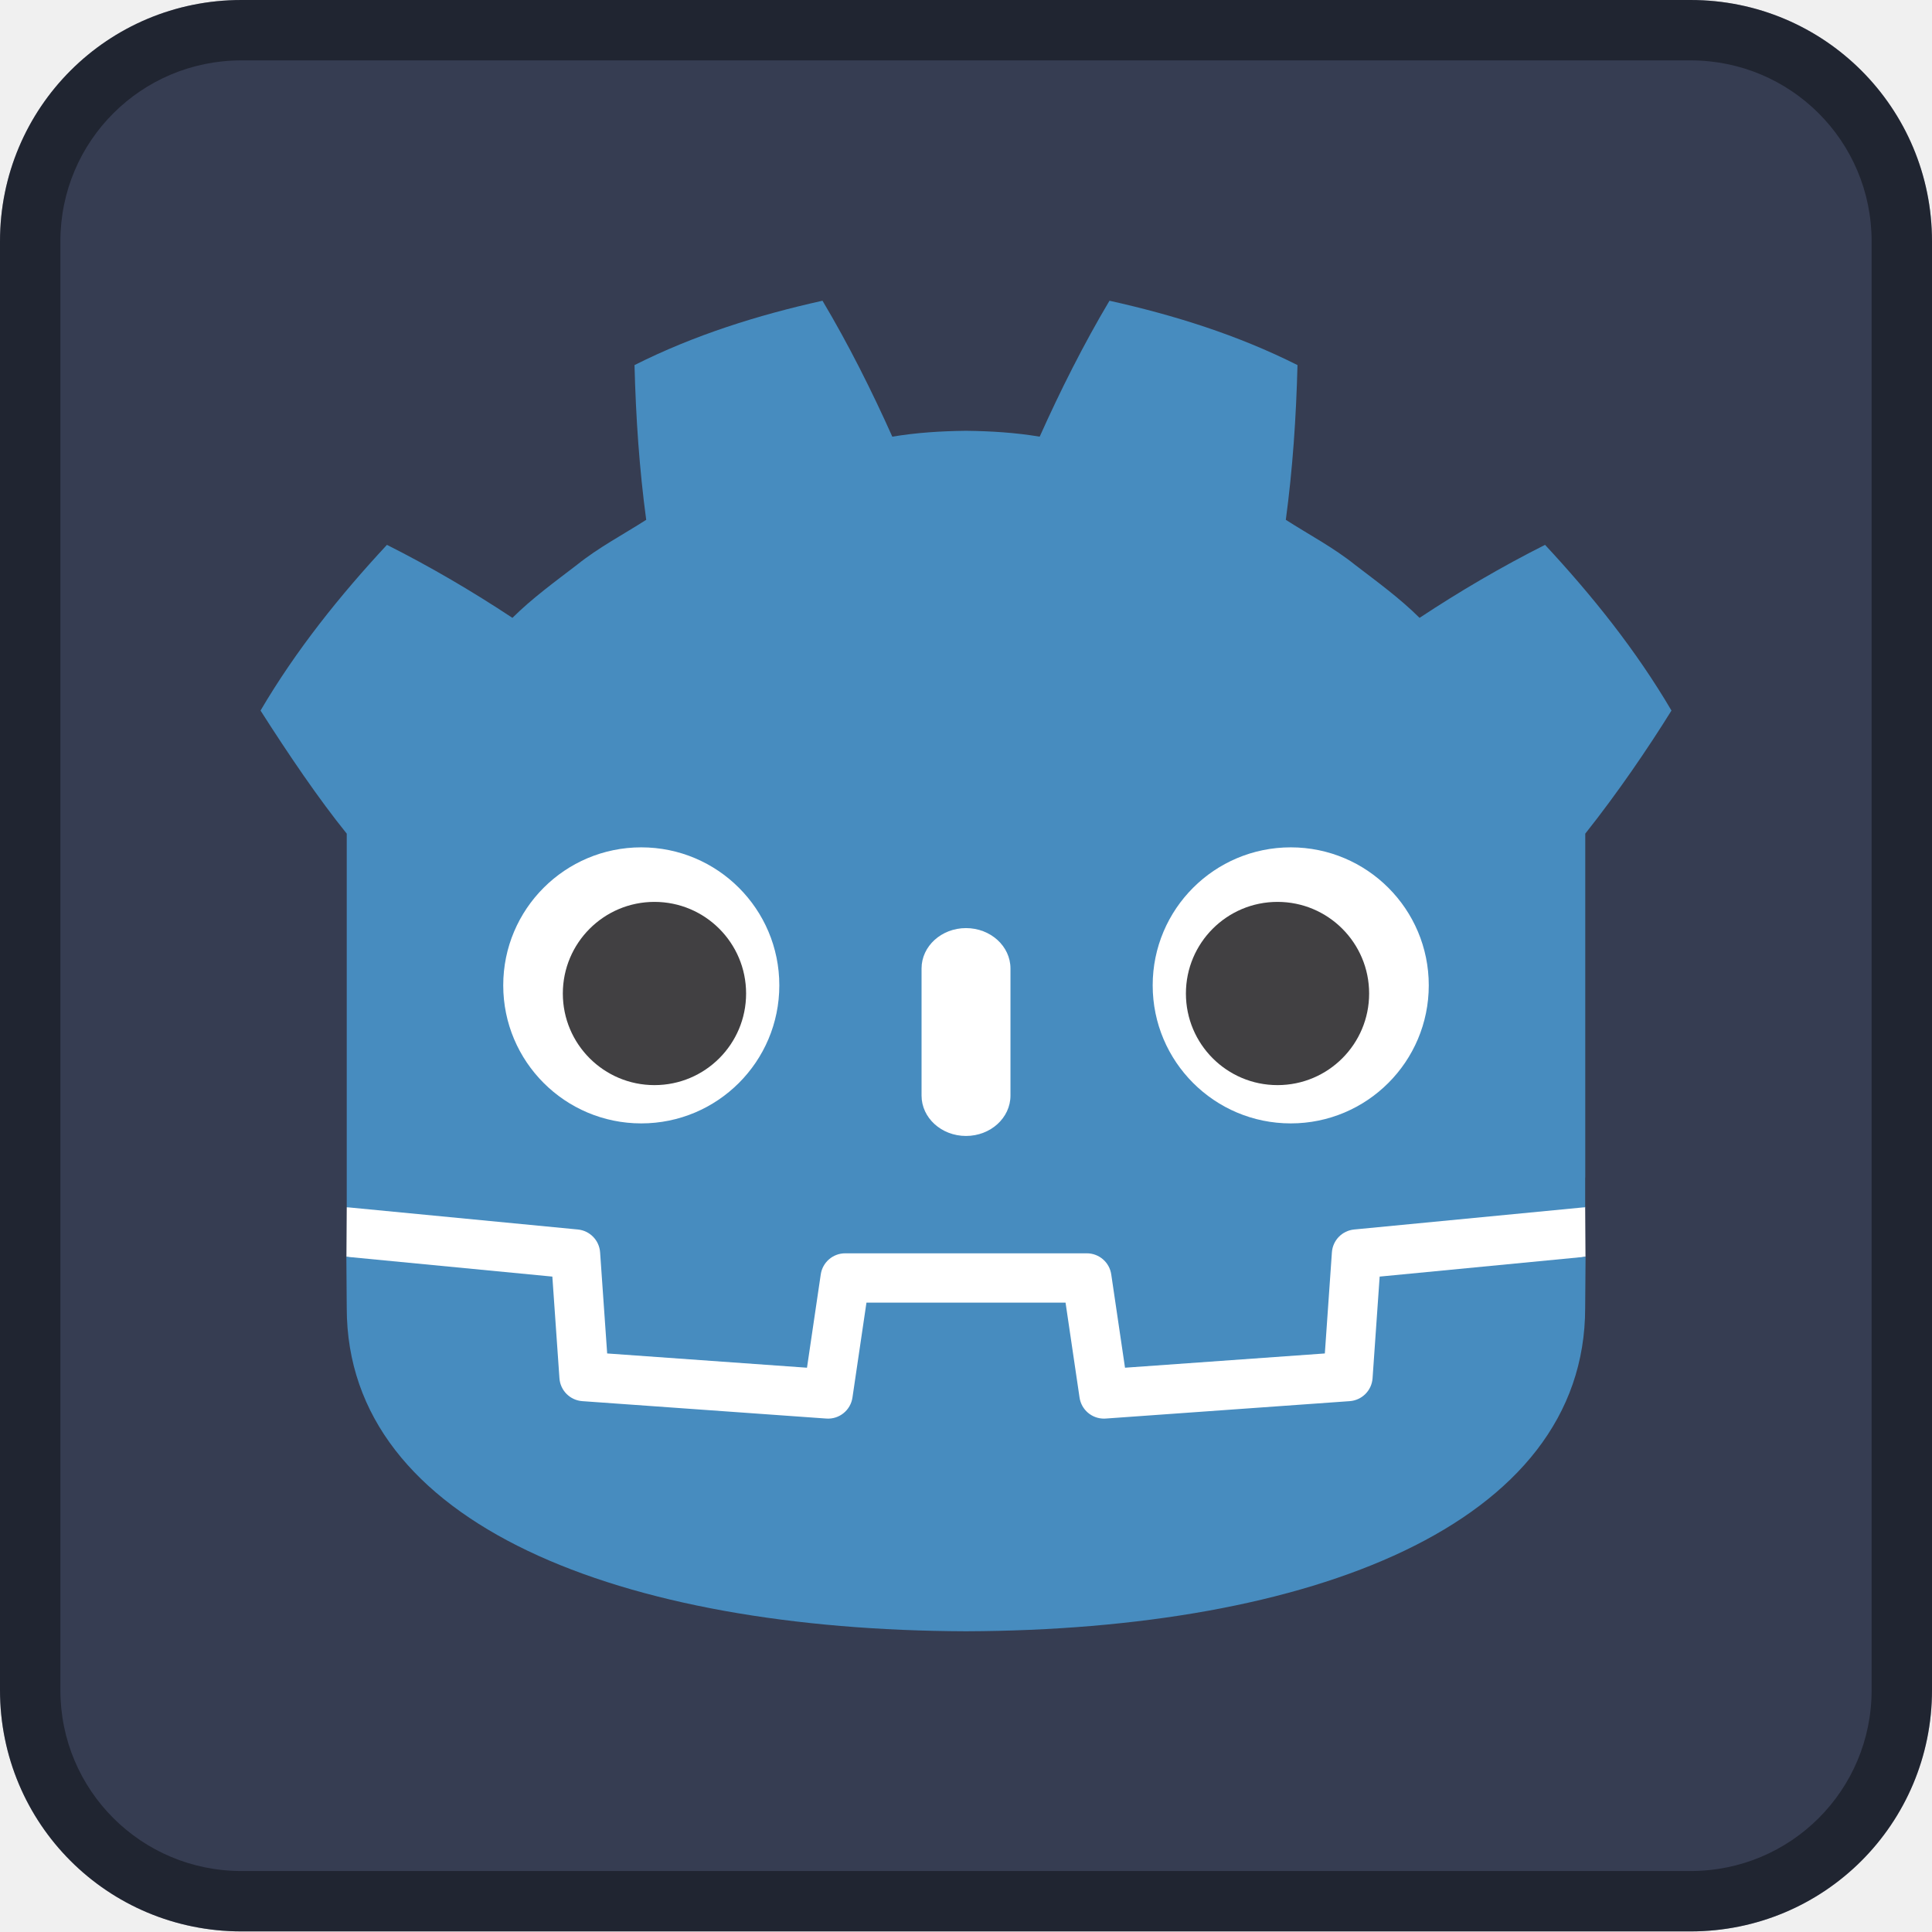
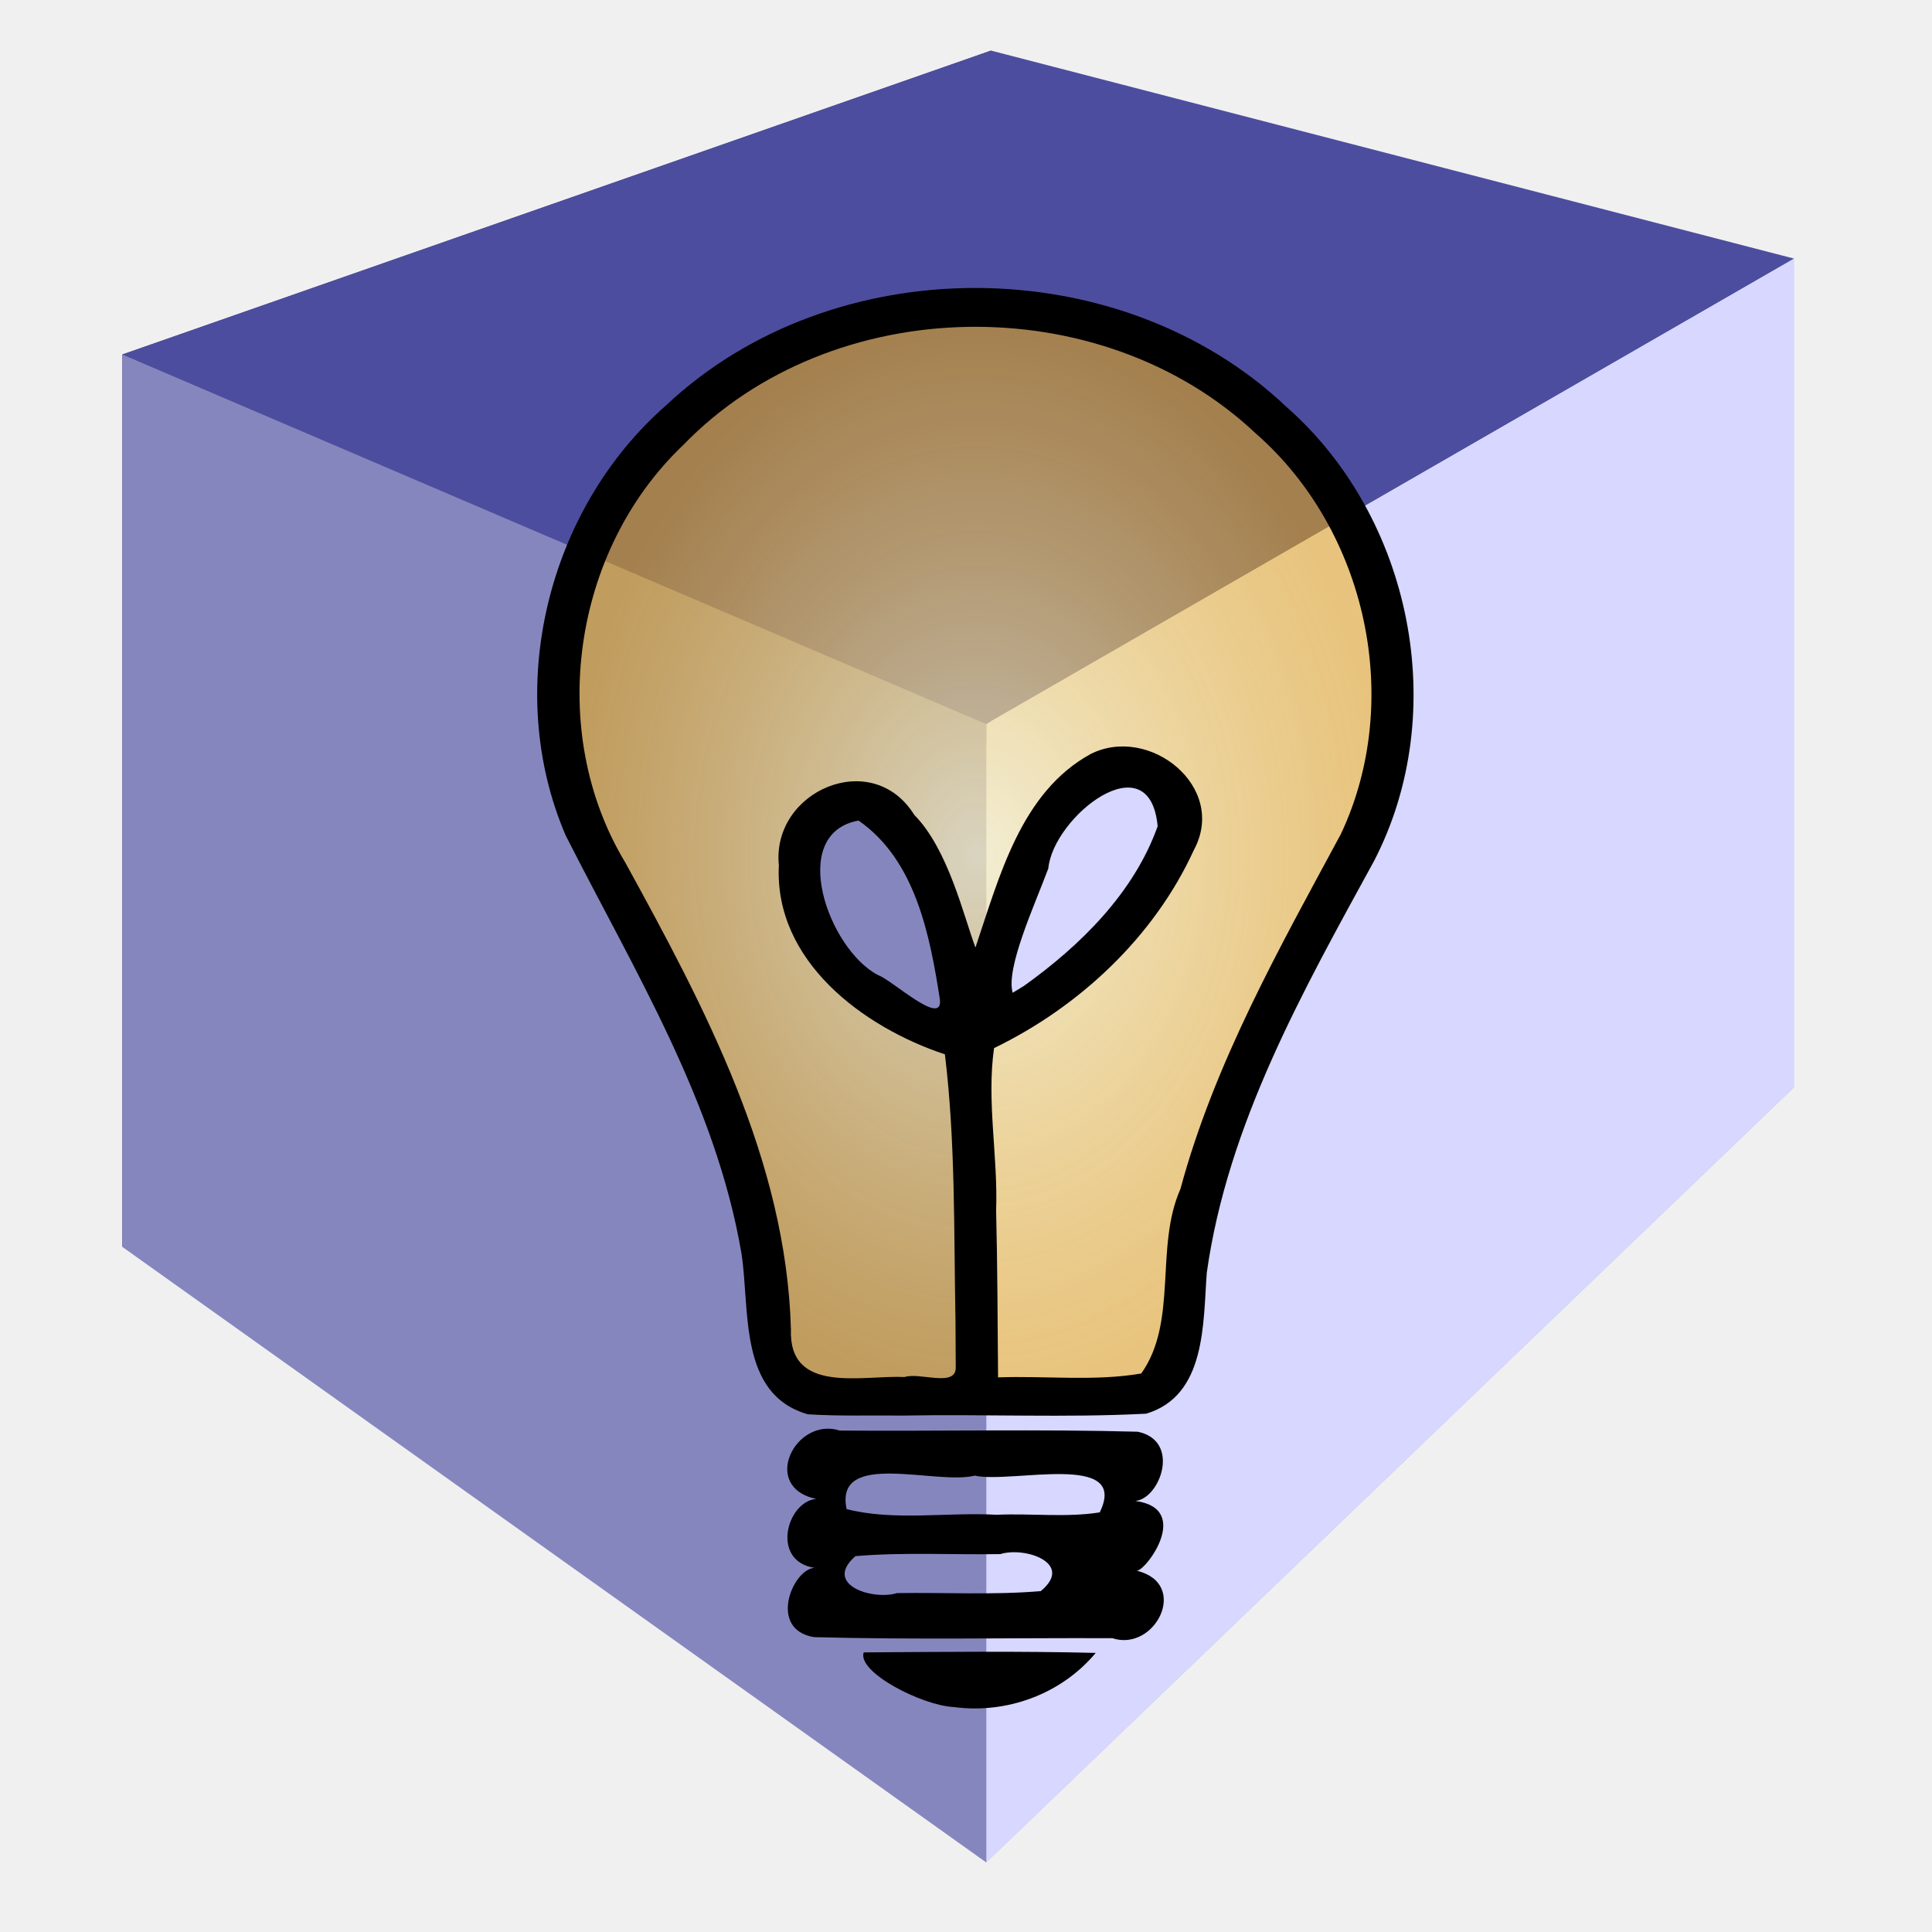
- <svg xmlns="http://www.w3.org/2000/svg" height="128" width="128">
-   <g transform="translate(32 32)">
-     <path d="m-16-32c-8.86 0-16 7.13-16 15.99v95.98c0 8.86 7.13 15.99 16 15.99h96c8.86 0 16-7.13 16-15.99v-95.98c0-8.85-7.14-15.99-16-15.99z" fill="#363d52" />
-     <path d="m-16-32c-8.86 0-16 7.13-16 15.99v95.98c0 8.86 7.13 15.99 16 15.99h96c8.86 0 16-7.13 16-15.99v-95.98c0-8.85-7.14-15.99-16-15.99zm0 4h96c6.64 0 12 5.35 12 11.99v95.98c0 6.64-5.35 11.99-12 11.99h-96c-6.64 0-12-5.35-12-11.99v-95.98c0-6.64 5.36-11.99 12-11.99z" fill-opacity=".4" />
+ <svg xmlns="http://www.w3.org/2000/svg" xmlns:xlink="http://www.w3.org/1999/xlink" height="128" width="128" version="1.1" id="svg56" xml:space="preserve">
+   <defs id="defs60">
+     <linearGradient id="linearGradient1593">
+       <stop style="stop-color:#fff8c0;stop-opacity:0.686;" offset="0" id="stop1589" />
+       <stop style="stop-color:#f8b100;stop-opacity:0.508;" offset="1" id="stop1591" />
+     </linearGradient>
+     <radialGradient xlink:href="#linearGradient1593" id="radialGradient1595" cx="64.69" cy="56.639" fx="64.69" fy="56.639" r="27.042" gradientTransform="matrix(1,0,0,1.320332,0,-18.14341)" gradientUnits="userSpaceOnUse" />
+   </defs>
+   <g id="g280" style="fill:none;stroke:#ff0000;stroke-width:3.647;stroke-linecap:round;stroke-linejoin:round;stroke-dasharray:7.294, 7.294;paint-order:markers fill stroke">
+     <path id="path292" style="fill:#e9e9ff;fill-rule:evenodd;stroke:none;stroke-width:17.084;stroke-linejoin:round" d="M 65.657,3.352 118.865,17.134 V 72.027 L 65.657,49.072 Z" points="118.865,17.134 118.865,72.027 65.657,49.072 65.657,3.352 " />
+     <path id="path282" style="fill:#353564;fill-rule:evenodd;stroke:none;stroke-width:17.084;stroke-linejoin:round" d="M 8.106,23.485 V 82.604 L 65.657,49.072 V 3.352 Z" points="8.106,82.604 65.657,49.072 65.657,3.352 8.106,23.485 " />
+     <path id="path290" style="fill:#afafde;fill-rule:evenodd;stroke:none;stroke-width:17.084;stroke-linejoin:round" d="M 8.106,82.604 65.342,123.386 118.865,72.027 65.657,49.072 Z" points="65.342,123.386 118.865,72.027 65.657,49.072 8.106,82.604 " />
+     <path id="path284" style="fill:#4d4d9f;fill-rule:evenodd;stroke:none;stroke-width:17.084;stroke-linejoin:round" d="M 8.106,23.485 65.342,47.97 118.865,17.134 65.657,3.352 Z" points="65.342,47.97 118.865,17.134 65.657,3.352 8.106,23.485 " />
+     <path id="path288" style="fill:#d7d7ff;fill-rule:evenodd;stroke:none;stroke-width:17.084;stroke-linejoin:round" d="M 65.342,47.97 V 123.386 L 118.865,72.027 V 17.134 Z" points="65.342,123.386 118.865,72.027 118.865,17.134 65.342,47.97 " />
+     <path id="path286" style="fill:#8686bf;fill-rule:evenodd;stroke:none;stroke-width:17.084;stroke-linejoin:round" d="M 8.106,23.485 65.342,47.97 V 123.386 L 8.106,82.604 Z" points="65.342,47.97 65.342,123.386 8.106,82.604 8.106,23.485 " />
  </g>
-   <g stroke-width="9.927" transform="matrix(.1007308 0 0 .1007308 12.42592 2.256365)">
-     <path d="m0 0s-.325 1.994-.515 1.976l-36.182-3.491c-2.879-.278-5.115-2.574-5.317-5.459l-.994-14.247-27.992-1.997-1.904 12.912c-.424 2.872-2.932 5.037-5.835 5.037h-38.188c-2.902 0-5.41-2.165-5.834-5.037l-1.905-12.912-27.992 1.997-.994 14.247c-.202 2.886-2.438 5.182-5.317 5.46l-36.2 3.49c-.187.018-.324-1.978-.511-1.978l-.049-7.83 30.658-4.944 1.004-14.374c.203-2.91 2.551-5.263 5.463-5.472l38.551-2.75c.146-.01.29-.016.434-.016 2.897 0 5.401 2.166 5.825 5.038l1.959 13.286h28.005l1.959-13.286c.423-2.871 2.93-5.037 5.831-5.037.142 0 .284.005.423.015l38.556 2.75c2.911.209 5.26 2.562 5.463 5.472l1.003 14.374 30.645 4.966z" fill="#fff" transform="matrix(4.162611 0 0 -4.162611 919.2406 771.6719)" />
-     <path d="m0 0v-47.514-6.035-5.492c.108-.001.216-.005.323-.015l36.196-3.49c1.896-.183 3.382-1.709 3.514-3.609l1.116-15.978 31.574-2.253 2.175 14.747c.282 1.912 1.922 3.329 3.856 3.329h38.188c1.933 0 3.573-1.417 3.855-3.329l2.175-14.747 31.575 2.253 1.115 15.978c.133 1.9 1.618 3.425 3.514 3.609l36.182 3.49c.107.01.214.014.322.015v4.711l.015.005v54.325c5.097 6.416 9.923 13.494 13.621 19.449-5.651 9.62-12.575 18.217-19.976 26.182-6.864-3.455-13.531-7.369-19.828-11.534-3.151 3.132-6.7 5.694-10.186 8.372-3.425 2.751-7.285 4.768-10.946 7.118 1.09 8.117 1.629 16.108 1.846 24.448-9.446 4.754-19.519 7.906-29.708 10.17-4.068-6.837-7.788-14.241-11.028-21.479-3.842.642-7.702.88-11.567.926v.006c-.027 0-.052-.006-.075-.006-.024 0-.049.006-.073.006v-.006c-3.872-.046-7.729-.284-11.572-.926-3.238 7.238-6.956 14.642-11.03 21.479-10.184-2.264-20.258-5.416-29.703-10.17.216-8.34.755-16.331 1.848-24.448-3.668-2.35-7.523-4.367-10.949-7.118-3.481-2.678-7.036-5.24-10.188-8.372-6.297 4.165-12.962 8.079-19.828 11.534-7.401-7.965-14.321-16.562-19.974-26.182 4.443-6.974 9.208-13.983 13.621-19.449z" fill="#478cbf" transform="matrix(4.162611 0 0 -4.162611 104.6989 525.907)" />
-     <path d="m0 0-1.121-16.063c-.135-1.936-1.675-3.477-3.611-3.616l-38.555-2.751c-.094-.007-.188-.01-.281-.01-1.916 0-3.569 1.406-3.852 3.33l-2.211 14.994h-31.459l-2.211-14.994c-.297-2.018-2.101-3.469-4.133-3.32l-38.555 2.751c-1.936.139-3.476 1.68-3.611 3.616l-1.121 16.063-32.547 3.138c.015-3.498.06-7.33.06-8.093 0-34.374 43.605-50.896 97.781-51.086h.066.067c54.176.19 97.766 16.712 97.766 51.086 0 .777.047 4.593.063 8.093z" fill="#478cbf" transform="matrix(4.162611 0 0 -4.162611 784.0714 817.2428)" />
-     <path d="m0 0c0-12.052-9.765-21.815-21.813-21.815-12.042 0-21.81 9.763-21.81 21.815 0 12.044 9.768 21.802 21.81 21.802 12.048 0 21.813-9.758 21.813-21.802" fill="#fff" transform="matrix(4.162611 0 0 -4.162611 389.2148 625.671)" />
-     <path d="m0 0c0-7.994-6.479-14.473-14.479-14.473-7.996 0-14.479 6.479-14.479 14.473s6.483 14.479 14.479 14.479c8 0 14.479-6.485 14.479-14.479" fill="#414042" transform="matrix(4.162611 0 0 -4.162611 367.3669 631.0568)" />
-     <path d="m0 0c-3.878 0-7.021 2.858-7.021 6.381v20.081c0 3.52 3.143 6.381 7.021 6.381s7.028-2.861 7.028-6.381v-20.081c0-3.523-3.15-6.381-7.028-6.381" fill="#fff" transform="matrix(4.162611 0 0 -4.162611 511.9934 724.7395)" />
-     <path d="m0 0c0-12.052 9.765-21.815 21.815-21.815 12.041 0 21.808 9.763 21.808 21.815 0 12.044-9.767 21.802-21.808 21.802-12.05 0-21.815-9.758-21.815-21.802" fill="#fff" transform="matrix(4.162611 0 0 -4.162611 634.7871 625.671)" />
-     <path d="m0 0c0-7.994 6.477-14.473 14.471-14.473 8.002 0 14.479 6.479 14.479 14.473s-6.477 14.479-14.479 14.479c-7.994 0-14.471-6.485-14.471-14.479" fill="#414042" transform="matrix(4.162611 0 0 -4.162611 656.6406 631.0568)" />
-   </g>
+   <path id="path424" style="fill:url(#radialGradient1595);stroke:none;stroke-width:0.171;stroke-linecap:round;stroke-linejoin:round;stroke-dasharray:none;paint-order:markers fill stroke;fill-opacity:1" d="m 56.906,21.986 c -7.775,1.927 -13.516,6.64 -17.205,13.113 -3.852,9.867 -1.902,19.077 2.682,28.105 5.18,9.898 7.727,13.189 8.82,23.494 0.424,4.213 1.974,5.27 3.232,5.498 7.256,0.273 12.918,0.131 19.879,-0.152 3.405,0.098 3.348,-1.909 3.781,-6.24 0.433,-4.326 0.726,-6.08 2.189,-10.34 1.497,-4.359 3.437,-8.939 6.396,-14.371 3.702,-6.296 6.072,-12.173 4.615,-19.535 C 89.938,32.873 83.46,26.358 75.91,23.193 69.118,20.64 63.817,20.273 56.906,21.986 Z M 77.441,57.688 c -1.845,3.716 -6.392,8.306 -10.355,10.451 -4.415,2.036 -8.556,-0.373 -11.463,-3.195 -3.138,-3.114 -3.727,-8.464 -2.594,-9.475 1.42,-0.958 3.593,-2.627 5.652,-1.496 l 6.363,10.82 c 0.783,-6.433 5.057,-10.629 8.639,-13.906 4.514,-1.751 4.753,4.764 3.758,6.801 z" />
+   <path style="fill:#000000;stroke-width:0.07" d="m 63.178,113.095 c -2.112,-0.106 -6.403,-2.313 -5.956,-3.619 5.123,-0.035 10.25,-0.091 15.372,0.033 -2.279,2.734 -5.903,4.058 -9.416,3.586 z m -9.251,-4.631 c -3.074,-0.511 -1.409,-4.524 0.038,-4.589 -2.919,-0.448 -1.837,-4.389 0.106,-4.568 -3.725,-0.799 -1.364,-5.473 1.566,-4.528 6.577,0.052 13.191,-0.103 19.745,0.077 2.873,0.599 1.485,4.432 -0.162,4.586 3.809,0.511 0.643,4.695 0.089,4.621 3.533,0.846 1.232,5.405 -1.609,4.472 -6.59,-0.028 -13.186,0.109 -19.773,-0.071 z m 15.025,-3.048 c 2.249,-1.853 -1.058,-2.966 -2.681,-2.452 -3.196,0.052 -6.418,-0.137 -9.593,0.134 -2.178,1.888 1.14,2.946 2.752,2.449 3.172,-0.05 6.37,0.136 9.522,-0.131 z m 3.908,-5.218 c 1.992,-4.056 -5.831,-1.893 -8.285,-2.433 -2.58,0.643 -9.316,-1.744 -8.485,2.216 3.134,0.805 6.65,0.191 9.941,0.377 2.259,-0.104 4.63,0.194 6.829,-0.159 z M 53.53,93.702 C 48.905,92.39 49.7,86.796 49.128,83.071 47.429,73.051 41.996,64.27 37.476,55.346 c -4.159,-9.671 -1.223,-21.598 6.659,-28.495 11.074,-10.416 30.065,-10.345 41.093,0.104 8.31,7.307 10.916,20.206 5.811,30.078 -4.705,8.602 -9.7,17.436 -11.086,27.284 -0.253,3.345 -0.031,8.15 -4.014,9.343 -5.334,0.279 -10.758,0.021 -16.12,0.125 -2.095,-0.023 -4.197,0.047 -6.289,-0.084 z m 9.772,-6.271 C 63.192,81.58 63.308,75.629 62.602,69.853 57.176,68.052 51.287,63.669 51.601,57.328 c -0.494,-4.926 6.187,-7.83 8.972,-3.339 2.251,2.267 3.279,6.735 4.053,8.785 1.577,-4.662 3.002,-10.28 7.631,-12.818 3.877,-1.961 9.113,2.177 6.831,6.377 -2.626,5.74 -7.58,10.373 -13.23,13.107 -0.503,3.54 0.268,7.174 0.138,10.756 0.09,3.686 0.096,7.373 0.128,11.059 3.154,-0.115 6.397,0.274 9.485,-0.257 2.454,-3.441 0.881,-8.353 2.597,-12.223 2.259,-8.361 6.549,-15.946 10.628,-23.512 4.175,-8.857 1.718,-20.113 -5.634,-26.544 -10.271,-9.688 -28.104,-9.403 -37.942,0.773 -7.336,6.977 -9.078,18.966 -3.828,27.659 5.264,9.585 10.657,19.724 10.97,30.908 -0.161,4.354 4.714,3.034 7.523,3.174 1.015,-0.342 3.457,0.732 3.398,-0.674 -0.006,-1.043 -0.012,-2.085 -0.018,-3.128 z M 62.273,66.239 c -0.658,-4.253 -1.619,-9.269 -5.394,-11.874 -4.735,0.866 -1.991,8.547 1.31,10.246 0.885,0.296 4.271,3.457 4.084,1.629 z m 5.555,-0.913 c 3.742,-2.669 7.305,-6.18 8.869,-10.585 -0.52,-5.679 -6.921,-0.632 -7.243,2.794 -0.902,2.423 -2.831,6.595 -2.362,8.239 l 0.736,-0.448 z" id="path353" />
</svg>
